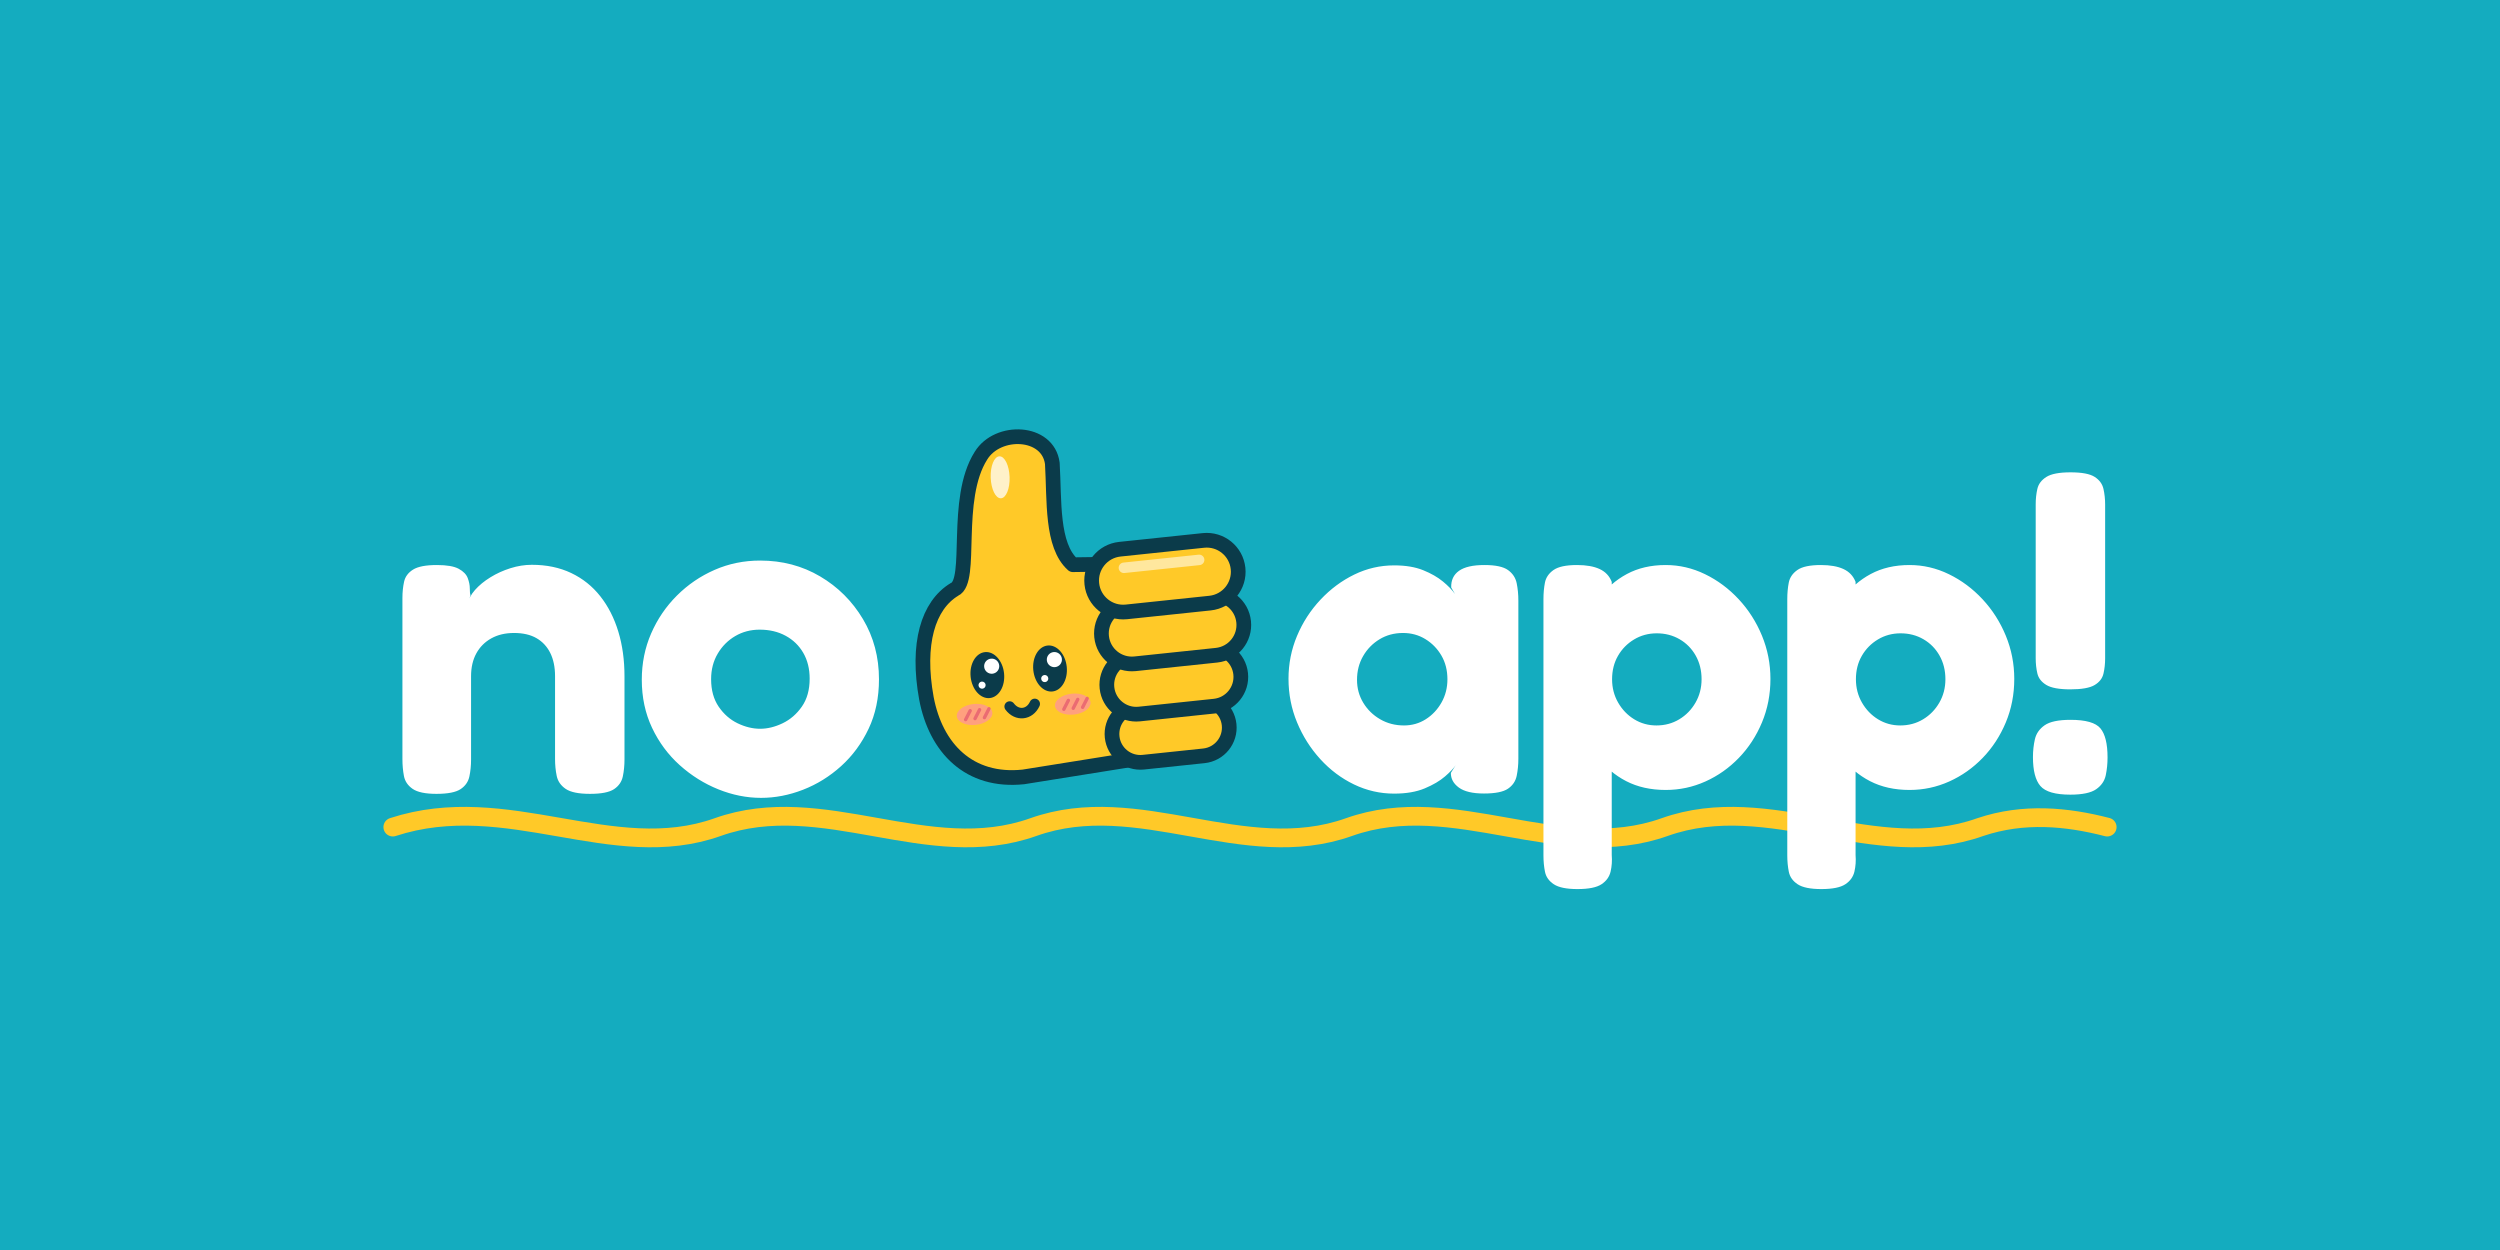
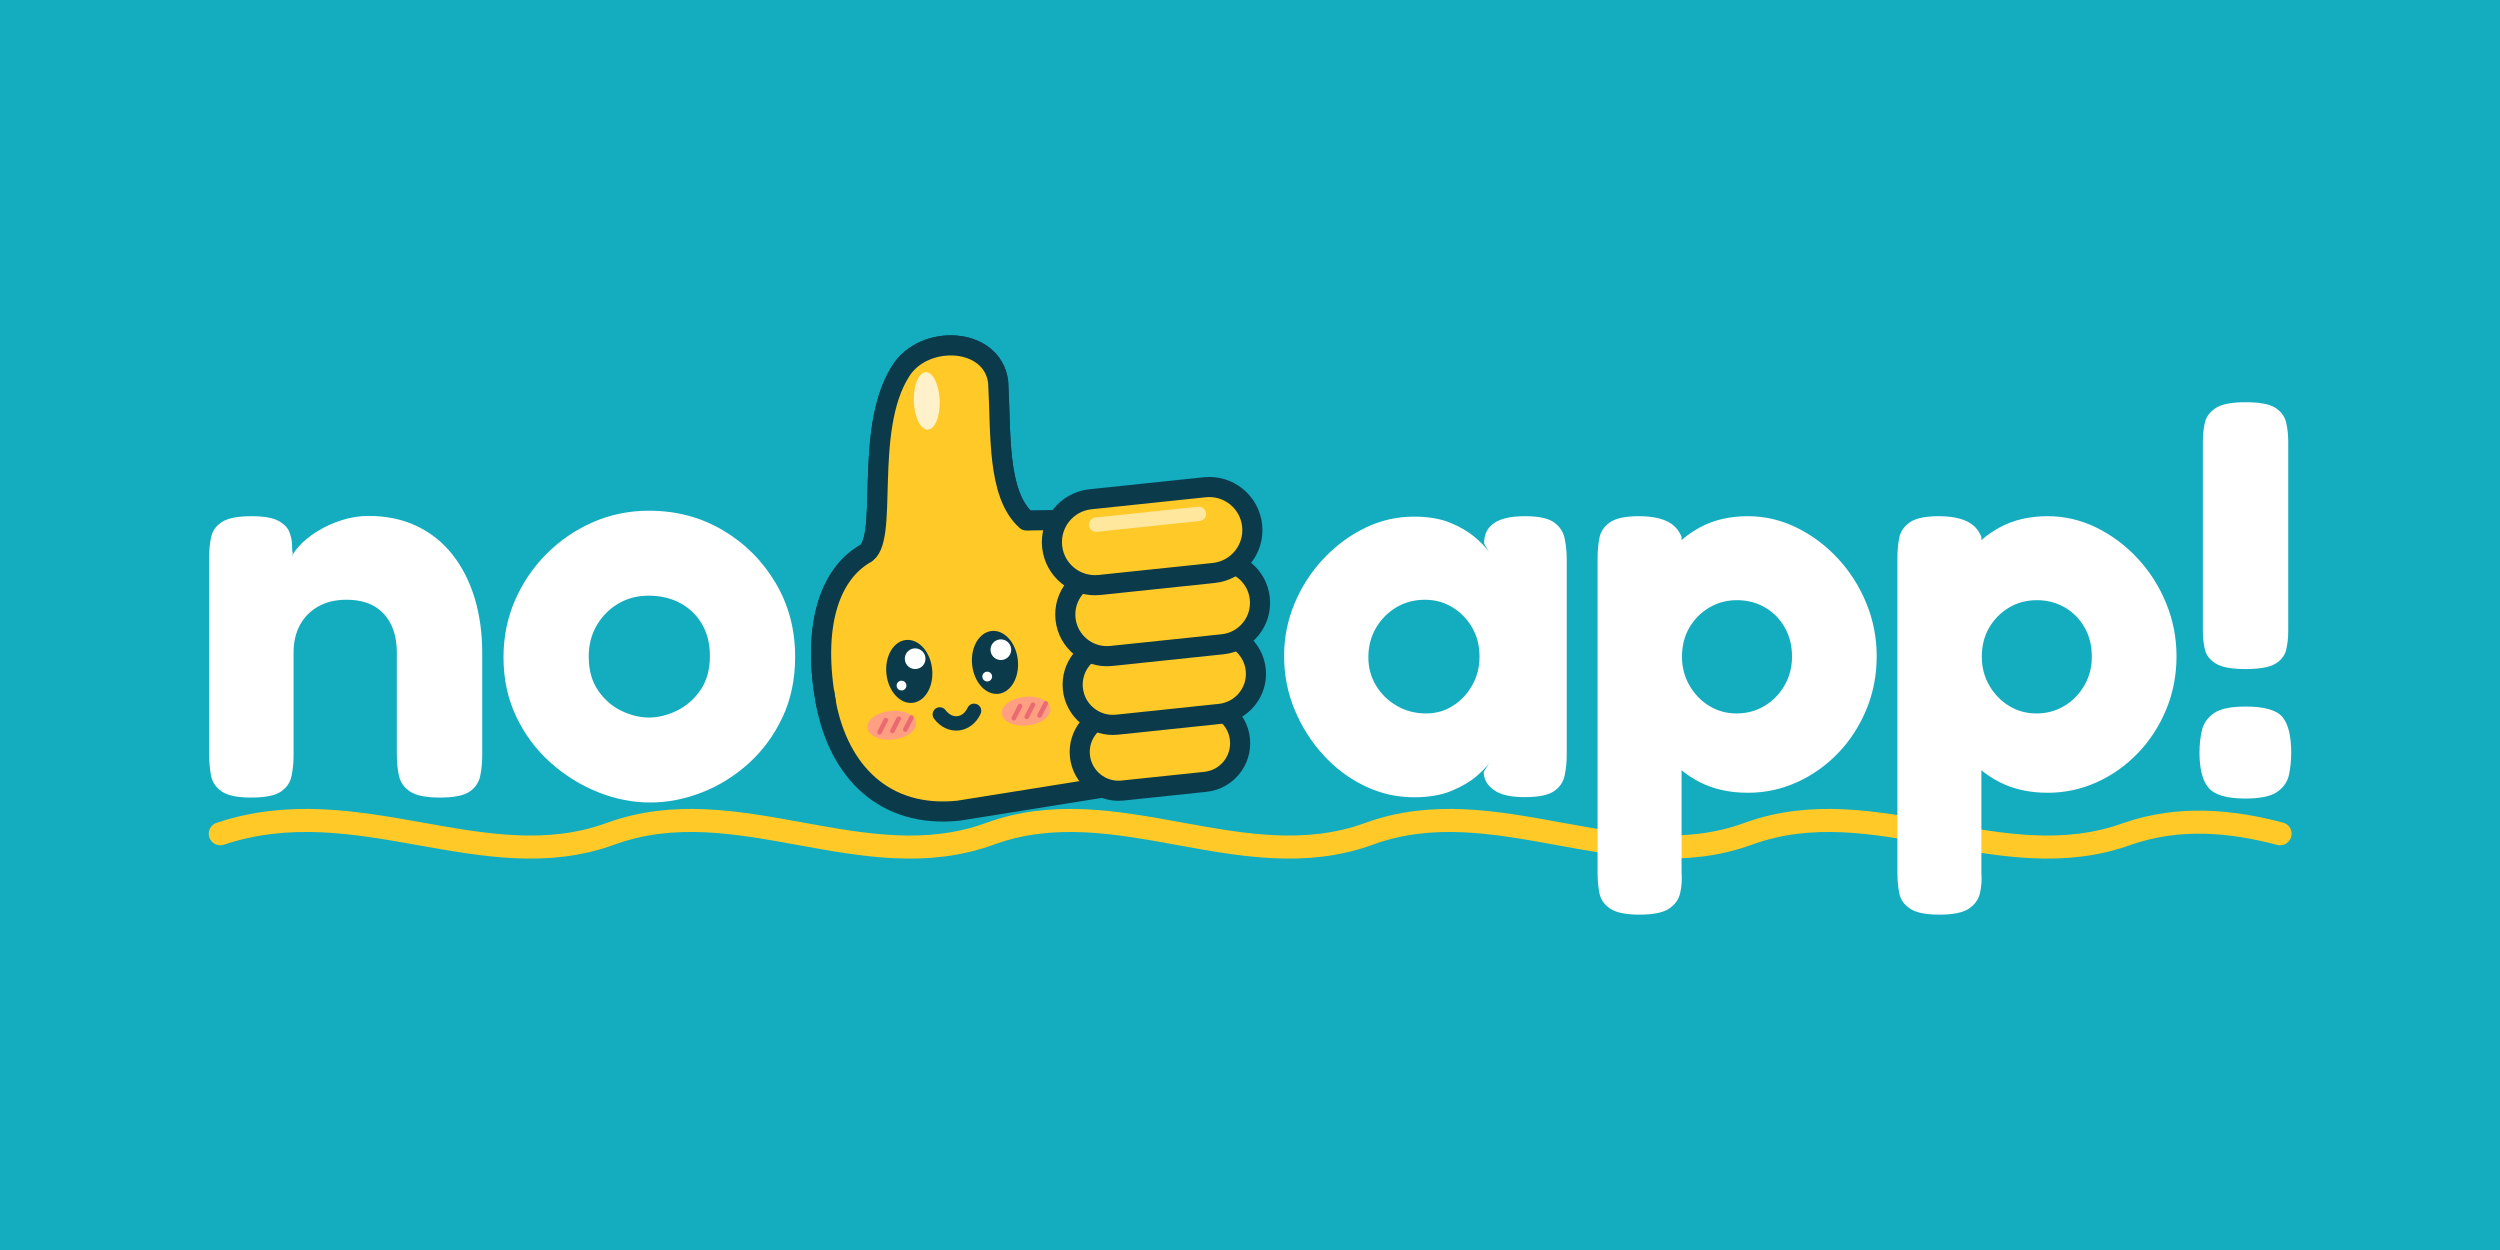
<svg xmlns="http://www.w3.org/2000/svg" width="1200" height="600" viewBox="0 0 1200 600">
  <rect width="1200" height="600" fill="#14ACBF" />
-   <g transform="translate(184.09 188.00)">
-     <path d="M 4.46 209.00 C 59.42 191.00 109.92 227.00 160.42 209.00 C 210.93 191.00 261.43 227.00 311.93 209.00 C 362.44 191.00 412.94 227.00 463.44 209.00 C 513.95 191.00 564.45 227.00 614.95 209.00 C 665.46 191.00 715.96 227.00 766.46 209.00 C 787.26 202.00 808.05 204.00 827.36 209.00" fill="none" stroke="#FFC928" stroke-width="9" stroke-linecap="round" />
-     <path d="M25.41 193.05Q17.435 193.05 13.97 190.658Q10.505 188.265 9.79 184.442Q9.075 180.62 9.075 176.385V99.0Q9.075 94.82 9.872 91.218Q10.67 87.615 14.163 85.415Q17.655 83.215 25.63 83.215Q32.78 83.215 36.108 85.03Q39.435 86.845 40.425 89.485Q41.415 92.125 41.415 94.463Q41.415 96.8 41.745 97.68L40.425 101.915Q40.975 98.505 43.918 95.178Q46.86 91.85 51.315 89.1Q55.77 86.35 60.94 84.728Q66.11 83.105 71.17 83.105Q81.785 83.105 90.062 87.038Q98.34 90.97 104.032 98.175Q109.725 105.38 112.695 115.143Q115.665 124.905 115.665 136.62V176.605Q115.665 180.84 114.868 184.663Q114.07 188.485 110.688 190.768Q107.305 193.05 99.11 193.05Q90.915 193.05 87.423 190.658Q83.93 188.265 83.132 184.442Q82.335 180.62 82.335 176.385V136.565Q82.335 130.075 80.052 125.455Q77.77 120.835 73.453 118.333Q69.135 115.83 62.645 115.83Q56.375 115.83 51.727 118.415Q47.08 121.0 44.55 125.62Q42.02 130.24 42.02 136.565V176.605Q42.02 180.84 41.222 184.663Q40.425 188.485 37.015 190.768Q33.605 193.05 25.41 193.05Z M181.225 194.975Q170.885 194.975 160.71 190.877Q150.535 186.78 142.175 179.273Q133.815 171.765 128.892 161.343Q123.97 150.92 123.97 138.27Q123.97 126.39 128.452 116.078Q132.935 105.765 140.8 97.9Q148.665 90.035 158.895 85.553Q169.125 81.07 180.785 81.07Q196.68 81.07 209.55 88.66Q222.42 96.25 230.12 109.148Q237.82 122.045 237.82 138.05Q237.82 151.305 232.843 161.81Q227.865 172.315 219.642 179.74Q211.42 187.165 201.382 191.07Q191.345 194.975 181.225 194.975ZM180.785 161.81Q186.065 161.81 191.565 159.17Q197.065 156.53 200.805 151.168Q204.545 145.805 204.545 137.775Q204.545 130.68 201.493 125.4Q198.44 120.12 193.022 117.178Q187.605 114.235 180.565 114.235Q174.075 114.235 168.822 117.315Q163.57 120.395 160.407 125.758Q157.245 131.12 157.245 137.995Q157.245 145.915 160.903 151.25Q164.56 156.585 170.005 159.197Q175.45 161.81 180.785 161.81Z M528.22 192.885Q520.025 192.885 516.148 190.025Q512.27 187.165 512.325 182.985L514.635 179.3Q513.205 181.5 509.52 184.69Q505.835 187.88 499.812 190.41Q493.79 192.94 485.1 192.94Q474.98 192.94 465.85 188.54Q456.72 184.14 449.652 176.385Q442.585 168.63 438.487 158.73Q434.39 148.83 434.39 137.775Q434.39 126.995 438.487 117.233Q442.585 107.47 449.762 99.825Q456.94 92.18 465.987 87.78Q475.035 83.38 485.1 83.38Q493.295 83.38 499.015 85.69Q504.735 88.0 508.53 91.135Q512.325 94.27 514.305 97.13L512.49 93.995Q512.325 88.77 516.23 85.993Q520.135 83.215 528.44 83.215Q536.415 83.215 539.77 85.635Q543.125 88.055 543.922 91.96Q544.72 95.865 544.72 100.265V176.22Q544.72 180.51 543.922 184.388Q543.125 188.265 539.742 190.575Q536.36 192.885 528.22 192.885ZM489.83 160.215Q495.605 160.215 500.307 157.218Q505.01 154.22 507.842 149.188Q510.675 144.155 510.675 138.05Q510.675 131.615 507.787 126.665Q504.9 121.715 500.087 118.773Q495.275 115.83 489.39 115.83Q483.065 115.83 478.087 118.855Q473.11 121.88 470.195 126.94Q467.28 132.0 467.28 138.325Q467.28 144.375 470.277 149.325Q473.275 154.275 478.39 157.245Q483.505 160.215 489.83 160.215Z M615.45 191.18Q604.67 191.18 596.475 186.945Q588.28 182.71 582.835 175.257Q577.39 167.805 574.668 158.125Q571.945 148.445 572.11 137.39Q572.275 126.5 575.08 116.683Q577.885 106.865 583.33 99.358Q588.775 91.85 596.805 87.532Q604.835 83.215 615.45 83.215Q625.295 83.215 634.342 87.615Q643.39 92.015 650.485 99.632Q657.58 107.25 661.65 117.123Q665.72 126.995 665.72 137.885Q665.72 149.05 661.65 158.785Q657.58 168.52 650.567 175.78Q643.555 183.04 634.507 187.11Q625.46 191.18 615.45 191.18ZM573.1 238.755Q565.235 238.755 561.743 236.445Q558.25 234.135 557.507 230.477Q556.765 226.82 556.765 222.585V99.605Q556.765 95.315 557.48 91.657Q558.195 88.0 561.605 85.608Q565.015 83.215 572.88 83.215Q579.59 83.215 583.743 85.14Q587.895 87.065 589.545 91.3V222.365Q589.875 226.6 588.995 230.368Q588.115 234.135 584.622 236.445Q581.13 238.755 573.1 238.755ZM610.995 160.215Q617.045 160.215 621.94 157.273Q626.835 154.33 629.75 149.27Q632.665 144.21 632.665 138.05Q632.665 131.67 629.832 126.665Q627.0 121.66 622.105 118.828Q617.21 115.995 611.16 115.995Q605.165 115.995 600.27 118.938Q595.375 121.88 592.543 126.803Q589.71 131.725 589.71 138.05Q589.71 144.21 592.625 149.27Q595.54 154.33 600.352 157.273Q605.165 160.215 610.995 160.215Z M732.49 191.18Q721.71 191.18 713.515 186.945Q705.32 182.71 699.875 175.257Q694.43 167.805 691.707 158.125Q688.985 148.445 689.15 137.39Q689.315 126.5 692.12 116.683Q694.925 106.865 700.37 99.358Q705.815 91.85 713.845 87.532Q721.875 83.215 732.49 83.215Q742.335 83.215 751.382 87.615Q760.43 92.015 767.525 99.632Q774.62 107.25 778.69 117.123Q782.76 126.995 782.76 137.885Q782.76 149.05 778.69 158.785Q774.62 168.52 767.607 175.78Q760.595 183.04 751.547 187.11Q742.5 191.18 732.49 191.18ZM690.14 238.755Q682.275 238.755 678.783 236.445Q675.29 234.135 674.547 230.477Q673.805 226.82 673.805 222.585V99.605Q673.805 95.315 674.52 91.657Q675.235 88.0 678.645 85.608Q682.055 83.215 689.92 83.215Q696.63 83.215 700.783 85.14Q704.935 87.065 706.585 91.3V222.365Q706.915 226.6 706.035 230.368Q705.155 234.135 701.662 236.445Q698.17 238.755 690.14 238.755ZM728.035 160.215Q734.085 160.215 738.98 157.273Q743.875 154.33 746.79 149.27Q749.705 144.21 749.705 138.05Q749.705 131.67 746.872 126.665Q744.04 121.66 739.145 118.828Q734.25 115.995 728.2 115.995Q722.205 115.995 717.31 118.938Q712.415 121.88 709.582 126.803Q706.75 131.725 706.75 138.05Q706.75 144.21 709.665 149.27Q712.58 154.33 717.392 157.273Q722.205 160.215 728.035 160.215Z M809.655 142.89Q801.625 142.89 798.132 140.773Q794.64 138.655 793.842 135.245Q793.045 131.835 793.045 127.93V54.065Q793.045 50.16 793.842 46.668Q794.64 43.175 798.132 40.948Q801.625 38.72 809.765 38.72Q817.96 38.72 821.37 40.92Q824.78 43.12 825.577 46.695Q826.375 50.27 826.375 54.175V127.985Q826.375 131.89 825.577 135.328Q824.78 138.765 821.315 140.828Q817.85 142.89 809.655 142.89ZM809.655 193.435Q798.875 193.435 795.3 189.282Q791.725 185.13 791.725 175.395Q791.725 170.94 792.66 166.843Q793.595 162.745 797.335 160.132Q801.075 157.52 809.765 157.52Q820.71 157.52 824.12 161.618Q827.53 165.715 827.53 175.56Q827.53 180.015 826.677 184.113Q825.825 188.21 822.085 190.822Q818.345 193.435 809.655 193.435Z" fill="#FFFFFF" />
-     <g transform="translate(228.96 -10.49) scale(1.0083)">
-       <g transform="rotate(-6 110 120)">
-         <path d="M28 148 C26 121.7 33.4 104 46.7 97.8 C56.0 94.8 50.6 55.1 65.9 35.8 C75.2 23.7 98.9 27.1 99.3 43.0 C98.5 60.7 94.7 81.7 104.0 92 L126 94 L144 96 L144 186 L70 190 C44 190 30 172 28 148 Z" fill="#FFC928" stroke="#0B3B4A" stroke-width="7" stroke-linejoin="round" stroke-linecap="round" />
+   <g transform="translate(40.06 134.61) scale(1.2296)">
+     <path d="M 53.4 216.0 C 107.1 198.0 156.5 234.0 205.8 216.0 C 255.2 198.0 304.5 234.0 353.9 216.0 C 403.2 198.0 452.6 234.0 501.9 216.0 C 551.2 198.0 600.6 234.0 649.9 216.0 C 699.3 198.0 748.6 234.0 798.0 216.0 C 818.3 209.0 838.6 211.0 857.5 216.0" fill="none" stroke="#FFC928" stroke-width="9" stroke-linecap="round" />
+     <path d="M65.41 201.87Q57.435 201.87 53.97 199.478Q50.505 197.085 49.79 193.262Q49.075 189.44 49.075 185.205V107.82Q49.075 103.64 49.873 100.037Q50.67 96.435 54.163 94.235Q57.655 92.035 65.63 92.035Q72.78 92.035 76.108 93.85Q79.435 95.665 80.425 98.305Q81.415 100.945 81.415 103.282Q81.415 105.62 81.745 106.5L80.425 110.735Q80.975 107.325 83.917 103.998Q86.86 100.67 91.315 97.92Q95.77 95.17 100.94 93.547Q106.11 91.925 111.17 91.925Q121.785 91.925 130.062 95.858Q138.34 99.79 144.032 106.995Q149.725 114.2 152.695 123.963Q155.665 133.725 155.665 145.44V185.425Q155.665 189.66 154.868 193.483Q154.07 197.305 150.688 199.588Q147.305 201.87 139.11 201.87Q130.915 201.87 127.423 199.478Q123.93 197.085 123.132 193.262Q122.335 189.44 122.335 185.205V145.385Q122.335 138.895 120.052 134.275Q117.77 129.655 113.453 127.153Q109.135 124.65 102.645 124.65Q96.375 124.65 91.727 127.235Q87.08 129.82 84.55 134.44Q82.02 139.06 82.02 145.385V185.425Q82.02 189.66 81.222 193.483Q80.425 197.305 77.015 199.588Q73.605 201.87 65.41 201.87Z M221.225 203.795Q210.885 203.795 200.71 199.697Q190.535 195.6 182.175 188.093Q173.815 180.585 168.892 170.163Q163.97 159.74 163.97 147.09Q163.97 135.21 168.452 124.897Q172.935 114.585 180.8 106.72Q188.665 98.855 198.895 94.373Q209.125 89.89 220.785 89.89Q236.68 89.89 249.55 97.48Q262.42 105.07 270.12 117.968Q277.82 130.865 277.82 146.87Q277.82 160.125 272.842 170.63Q267.865 181.135 259.642 188.56Q251.42 195.985 241.382 199.89Q231.345 203.795 221.225 203.795ZM220.785 170.63Q226.065 170.63 231.565 167.99Q237.065 165.35 240.805 159.988Q244.545 154.625 244.545 146.595Q244.545 139.5 241.492 134.22Q238.44 128.94 233.022 125.998Q227.605 123.055 220.565 123.055Q214.075 123.055 208.822 126.135Q203.57 129.215 200.407 134.577Q197.245 139.94 197.245 146.815Q197.245 154.735 200.902 160.07Q204.56 165.405 210.005 168.017Q215.45 170.63 220.785 170.63Z" fill="#FFFFFF" />
+     <path d="M330.436 202.09Q322.406 202.09 318.913 199.697Q315.421 197.305 314.706 193.455Q313.991 189.605 313.991 185.37V58.595Q313.991 54.195 314.816 50.455Q315.641 46.715 319.133 44.405Q322.626 42.095 330.656 42.095Q338.686 42.095 342.096 44.487Q345.506 46.88 346.303 50.62Q347.101 54.36 347.101 58.815V103.64Q351.006 99.57 357.276 95.83Q363.546 92.09 372.236 92.09Q385.931 92.09 396.821 99.02Q407.711 105.95 414.118 117.968Q420.526 129.985 420.526 145.605V185.59Q420.526 189.825 419.728 193.565Q418.931 197.305 415.548 199.67Q412.166 202.035 403.971 202.035Q396.106 202.035 392.531 199.725Q388.956 197.415 388.158 193.593Q387.361 189.77 387.361 185.205V145.385Q387.361 139.06 385.161 134.523Q382.961 129.985 378.726 127.4Q374.491 124.815 368.331 124.815Q360.191 124.815 354.141 129.71Q348.091 134.605 347.101 141.755V185.59Q347.101 189.825 346.276 193.647Q345.451 197.47 342.041 199.78Q338.631 202.09 330.436 202.09Z" fill="#FFFFFF" />
+     <path d="M562.527 201.705Q554.332 201.705 550.454 198.845Q546.577 195.985 546.632 191.805L548.942 188.12Q547.512 190.32 543.827 193.51Q540.142 196.7 534.119 199.23Q528.097 201.76 519.407 201.76Q509.287 201.76 500.157 197.36Q491.027 192.96 483.959 185.205Q476.892 177.45 472.794 167.55Q468.697 157.65 468.697 146.595Q468.697 135.815 472.794 126.053Q476.892 116.29 484.069 108.645Q491.247 101.0 500.294 96.6Q509.342 92.2 519.407 92.2Q527.602 92.2 533.322 94.51Q539.042 96.82 542.837 99.955Q546.632 103.09 548.612 105.95L546.797 102.815Q546.632 97.59 550.537 94.812Q554.442 92.035 562.747 92.035Q570.722 92.035 574.077 94.455Q577.432 96.875 578.229 100.78Q579.027 104.685 579.027 109.085V185.04Q579.027 189.33 578.229 193.208Q577.432 197.085 574.049 199.395Q570.667 201.705 562.527 201.705ZM524.137 169.035Q529.912 169.035 534.614 166.037Q539.317 163.04 542.149 158.007Q544.982 152.975 544.982 146.87Q544.982 140.435 542.094 135.485Q539.207 130.535 534.394 127.593Q529.582 124.65 523.697 124.65Q517.372 124.65 512.394 127.675Q507.417 130.7 504.502 135.76Q501.587 140.82 501.587 147.145Q501.587 153.195 504.584 158.145Q507.582 163.095 512.697 166.065Q517.812 169.035 524.137 169.035Z M649.757 200.0Q638.977 200.0 630.782 195.765Q622.587 191.53 617.142 184.077Q611.697 176.625 608.974 166.945Q606.252 157.265 606.417 146.21Q606.582 135.32 609.387 125.502Q612.192 115.685 617.637 108.178Q623.082 100.67 631.112 96.352Q639.142 92.035 649.757 92.035Q659.602 92.035 668.649 96.435Q677.697 100.835 684.792 108.452Q691.887 116.07 695.957 125.942Q700.027 135.815 700.027 146.705Q700.027 157.87 695.957 167.605Q691.887 177.34 684.874 184.6Q677.862 191.86 668.814 195.93Q659.767 200.0 649.757 200.0ZM607.407 247.575Q599.542 247.575 596.049 245.265Q592.557 242.955 591.814 239.297Q591.072 235.64 591.072 231.405V108.425Q591.072 104.135 591.787 100.477Q592.502 96.82 595.912 94.427Q599.322 92.035 607.187 92.035Q613.897 92.035 618.049 93.96Q622.202 95.885 623.852 100.12V231.185Q624.182 235.42 623.302 239.188Q622.422 242.955 618.929 245.265Q615.437 247.575 607.407 247.575ZM645.302 169.035Q651.352 169.035 656.247 166.093Q661.142 163.15 664.057 158.09Q666.972 153.03 666.972 146.87Q666.972 140.49 664.139 135.485Q661.307 130.48 656.412 127.648Q651.517 124.815 645.467 124.815Q639.472 124.815 634.577 127.757Q629.682 130.7 626.849 135.623Q624.017 140.545 624.017 146.87Q624.017 153.03 626.932 158.09Q629.847 163.15 634.659 166.093Q639.472 169.035 645.302 169.035Z M766.797 200.0Q756.017 200.0 747.822 195.765Q739.627 191.53 734.182 184.077Q728.737 176.625 726.014 166.945Q723.292 157.265 723.457 146.21Q723.622 135.32 726.427 125.502Q729.232 115.685 734.677 108.178Q740.122 100.67 748.152 96.352Q756.182 92.035 766.797 92.035Q776.642 92.035 785.689 96.435Q794.737 100.835 801.832 108.452Q808.927 116.07 812.997 125.942Q817.067 135.815 817.067 146.705Q817.067 157.87 812.997 167.605Q808.927 177.34 801.914 184.6Q794.902 191.86 785.854 195.93Q776.807 200.0 766.797 200.0ZM724.447 247.575Q716.582 247.575 713.089 245.265Q709.597 242.955 708.854 239.297Q708.112 235.64 708.112 231.405V108.425Q708.112 104.135 708.827 100.477Q709.542 96.82 712.952 94.427Q716.362 92.035 724.227 92.035Q730.937 92.035 735.089 93.96Q739.242 95.885 740.892 100.12V231.185Q741.222 235.42 740.342 239.188Q739.462 242.955 735.969 245.265Q732.477 247.575 724.447 247.575ZM762.342 169.035Q768.392 169.035 773.287 166.093Q778.182 163.15 781.097 158.09Q784.012 153.03 784.012 146.87Q784.012 140.49 781.179 135.485Q778.347 130.48 773.452 127.648Q768.557 124.815 762.507 124.815Q756.512 124.815 751.617 127.757Q746.722 130.7 743.889 135.623Q741.057 140.545 741.057 146.87Q741.057 153.03 743.972 158.09Q746.887 163.15 751.699 166.093Q756.512 169.035 762.342 169.035Z M843.962 151.71Q835.932 151.71 832.439 149.593Q828.947 147.475 828.149 144.065Q827.352 140.655 827.352 136.75V62.885Q827.352 58.98 828.149 55.487Q828.947 51.995 832.439 49.767Q835.932 47.54 844.072 47.54Q852.267 47.54 855.677 49.74Q859.087 51.94 859.884 55.515Q860.682 59.09 860.682 62.995V136.805Q860.682 140.71 859.884 144.148Q859.087 147.585 855.622 149.648Q852.157 151.71 843.962 151.71ZM843.962 202.255Q833.182 202.255 829.607 198.102Q826.032 193.95 826.032 184.215Q826.032 179.76 826.967 175.662Q827.902 171.565 831.642 168.952Q835.382 166.34 844.072 166.34Q855.017 166.34 858.427 170.438Q861.837 174.535 861.837 184.38Q861.837 188.835 860.984 192.933Q860.132 197.03 856.392 199.642Q852.652 202.255 843.962 202.255Z" fill="#FFFFFF" />
+     <g transform="translate(373.26 116.09) rotate(0) scale(1.1215) translate(-105.75 -112.75)">
+       <g transform="matrix(0.99452 -0.10453 0.10453 0.99452 -11.941 12.156)">
+         <path d="M28.00 148.00 C26.00 121.70 33.40 104.00 46.70 97.80 C51.35 96.30 52.33 85.62 54.05 72.91 C55.77 60.20 58.25 45.45 65.90 35.80 C75.20 23.70 98.90 27.10 99.30 43.00 C98.90 51.85 97.75 61.53 97.86 70.28 C97.97 79.03 99.35 86.85 104.00 92.00 L126 94 L144 96 L144 186 L70 190 C44 190 30 172 28 148 Z" fill="#FFC928" stroke="#0B3B4A" stroke-width="7" stroke-linejoin="round" stroke-linecap="round" />
        <rect x="114" y="162" width="56" height="27" rx="13.5" fill="#FFC928" stroke="#0B3B4A" stroke-width="7" stroke-linejoin="round" stroke-linecap="round" />
        <rect x="114" y="138" width="64" height="28" rx="14" fill="#FFC928" stroke="#0B3B4A" stroke-width="7" stroke-linejoin="round" stroke-linecap="round" />
        <rect x="114" y="113" width="68" height="29" rx="14.5" fill="#FFC928" stroke="#0B3B4A" stroke-width="7" stroke-linejoin="round" stroke-linecap="round" />
        <rect x="112" y="87" width="70" height="30" rx="15" fill="#FFC928" stroke="#0B3B4A" stroke-width="7" stroke-linejoin="round" stroke-linecap="round" />
-         <ellipse transform="rotate(4.0 73.9 47.0)" cx="73.9" cy="47.0" rx="4.5" ry="10" fill="#FFFFFF" opacity="0.75" />
        <path d="M128 96 H164" stroke="#FFFFFF" stroke-width="5" stroke-linecap="round" opacity="0.55" />
-         <ellipse cx="58" cy="140" rx="8" ry="11" fill="#0B3B4A" />
-         <circle cx="60.5" cy="136" r="3.6" fill="#fff" />
-         <circle cx="55" cy="144.5" r="1.7" fill="#fff" />
-         <ellipse cx="88" cy="140" rx="8" ry="11" fill="#0B3B4A" />
-         <circle cx="90.5" cy="136" r="3.6" fill="#fff" />
-         <circle cx="85" cy="144.5" r="1.7" fill="#fff" />
-         <ellipse cx="50" cy="158" rx="8.5" ry="5" fill="#FF8FA3" opacity="0.7" />
-         <path d="M45.5 160 l2.6 -4 M50 160 l2.6 -4 M54.5 160 l2.6 -4" stroke="#E2546C" stroke-width="1.6" stroke-linecap="round" opacity="0.7" />
-         <ellipse cx="97" cy="158" rx="8.5" ry="5" fill="#FF8FA3" opacity="0.7" />
-         <path d="M92.5 160 l2.6 -4 M97 160 l2.6 -4 M101.5 160 l2.6 -4" stroke="#E2546C" stroke-width="1.6" stroke-linecap="round" opacity="0.7" />
-         <path d="M67 156 C70 161 76 161 79 156" stroke="#0B3B4A" stroke-width="5" stroke-linecap="round" stroke-linejoin="round" fill="none" />
+         <path d="M28.00 148.00 C26.00 121.70 33.40 104.00 46.70 97.80 C51.35 96.30 52.33 85.62 54.05 72.91 C55.77 60.20 58.25 45.45 65.90 35.80 C75.20 23.70 98.90 27.10 99.30 43.00 C98.90 51.85 97.75 61.53 97.86 70.28 C97.97 79.03 99.35 86.85 104.00 92.00 L104.00 106 L52 114 Z" fill="#FFC928" />
+         <path d="M28.00 148.00 C26.00 121.70 33.40 104.00 46.70 97.80 C51.35 96.30 52.33 85.62 54.05 72.91 C55.77 60.20 58.25 45.45 65.90 35.80 C75.20 23.70 98.90 27.10 99.30 43.00 C98.90 51.85 97.75 61.53 97.86 70.28 C97.97 79.03 99.35 86.85 104.00 92.00" fill="none" stroke="#0B3B4A" stroke-width="7" stroke-linejoin="round" stroke-linecap="round" />
+         <ellipse transform="rotate(4.0 73.90 47.00)" cx="73.90" cy="47.00" rx="4.5" ry="10" fill="#FFFFFF" opacity="0.750" />
+         <path d="M92 66 C100 63 108 64 114 68" stroke="#FFFFFF" stroke-width="5" stroke-linecap="round" fill="none" opacity="0.000" />
+         <g transform="translate(0.00 0)">
+           <ellipse cx="58" cy="140.00" rx="8.00" ry="11.00" fill="#0B3B4A" opacity="1.000" />
+           <circle cx="60.50" cy="135.82" r="3.60" fill="#fff" opacity="1.000" />
+           <path transform="translate(60.50 135.82) scale(0.600)" d="M0 -6.2 L2 -2 6.2 0 2 2 0 6.2 -2 2 -6.2 0 -2 -2 Z" fill="#fff" opacity="0.000" />
+           <circle cx="54.80" cy="144.62" r="1.70" fill="#fff" opacity="1.000" />
+           <ellipse cx="88" cy="140.00" rx="8.00" ry="11.00" fill="#0B3B4A" opacity="1.000" />
+           <circle cx="90.50" cy="135.82" r="3.60" fill="#fff" opacity="1.000" />
+           <path transform="translate(90.50 135.82) scale(0.600)" d="M0 -6.2 L2 -2 6.2 0 2 2 0 6.2 -2 2 -6.2 0 -2 -2 Z" fill="#fff" opacity="0.000" />
+           <circle cx="84.80" cy="144.62" r="1.70" fill="#fff" opacity="1.000" />
+           <ellipse cx="50.00" cy="158.00" rx="8.5" ry="5" fill="#FF8FA3" opacity="0.72" />
+           <path d="M45.50 160.00 l2.6 -4 M50.00 160.00 l2.6 -4 M54.50 160.00 l2.6 -4" stroke="#E2546C" stroke-width="1.6" stroke-linecap="round" opacity="0.7" />
+           <ellipse cx="97.00" cy="158.00" rx="8.5" ry="5" fill="#FF8FA3" opacity="0.72" />
+           <path d="M92.50 160.00 l2.6 -4 M97.00 160.00 l2.6 -4 M101.50 160.00 l2.6 -4" stroke="#E2546C" stroke-width="1.6" stroke-linecap="round" opacity="0.7" />
+           <path d="M67.00 156.00 C70.00 161.00 76.00 161.00 79.00 156.00 C76.00 161.00 70.00 161.00 67.00 156.00 Z" fill="#0B3B4A" stroke="#0B3B4A" stroke-width="5.00" stroke-linejoin="round" stroke-linecap="round" />
+         </g>
      </g>
    </g>
  </g>
</svg>
